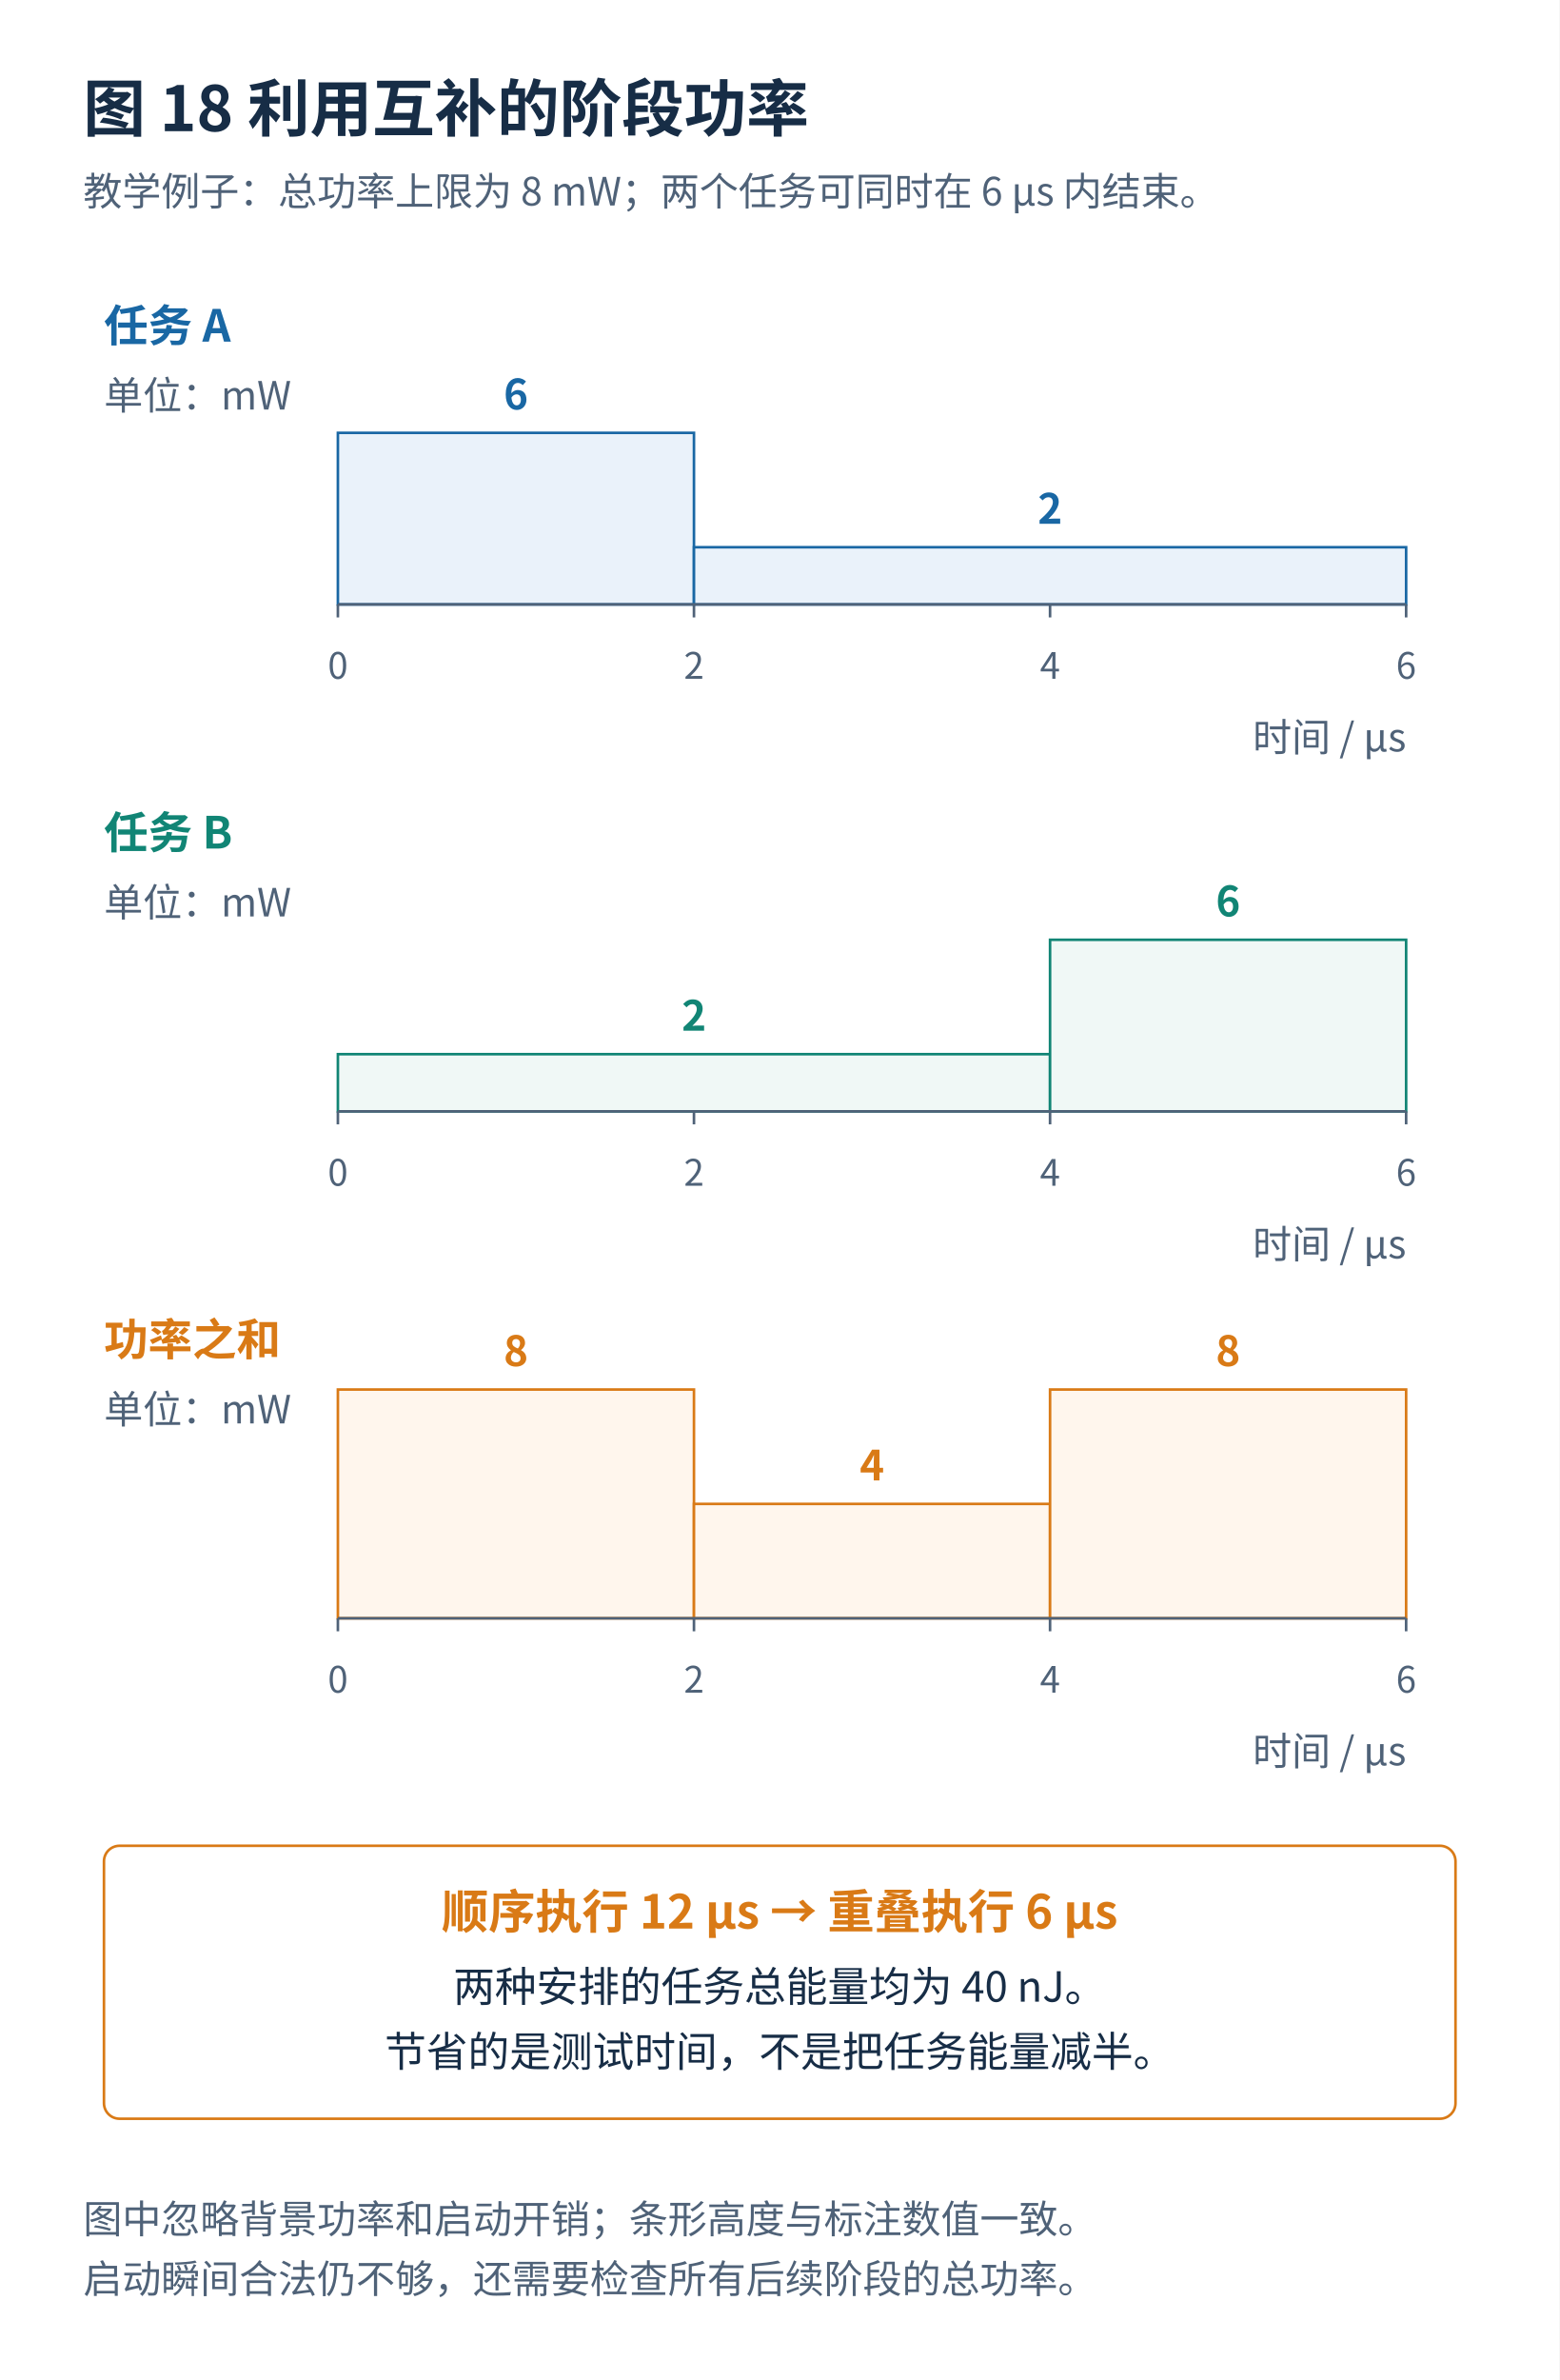
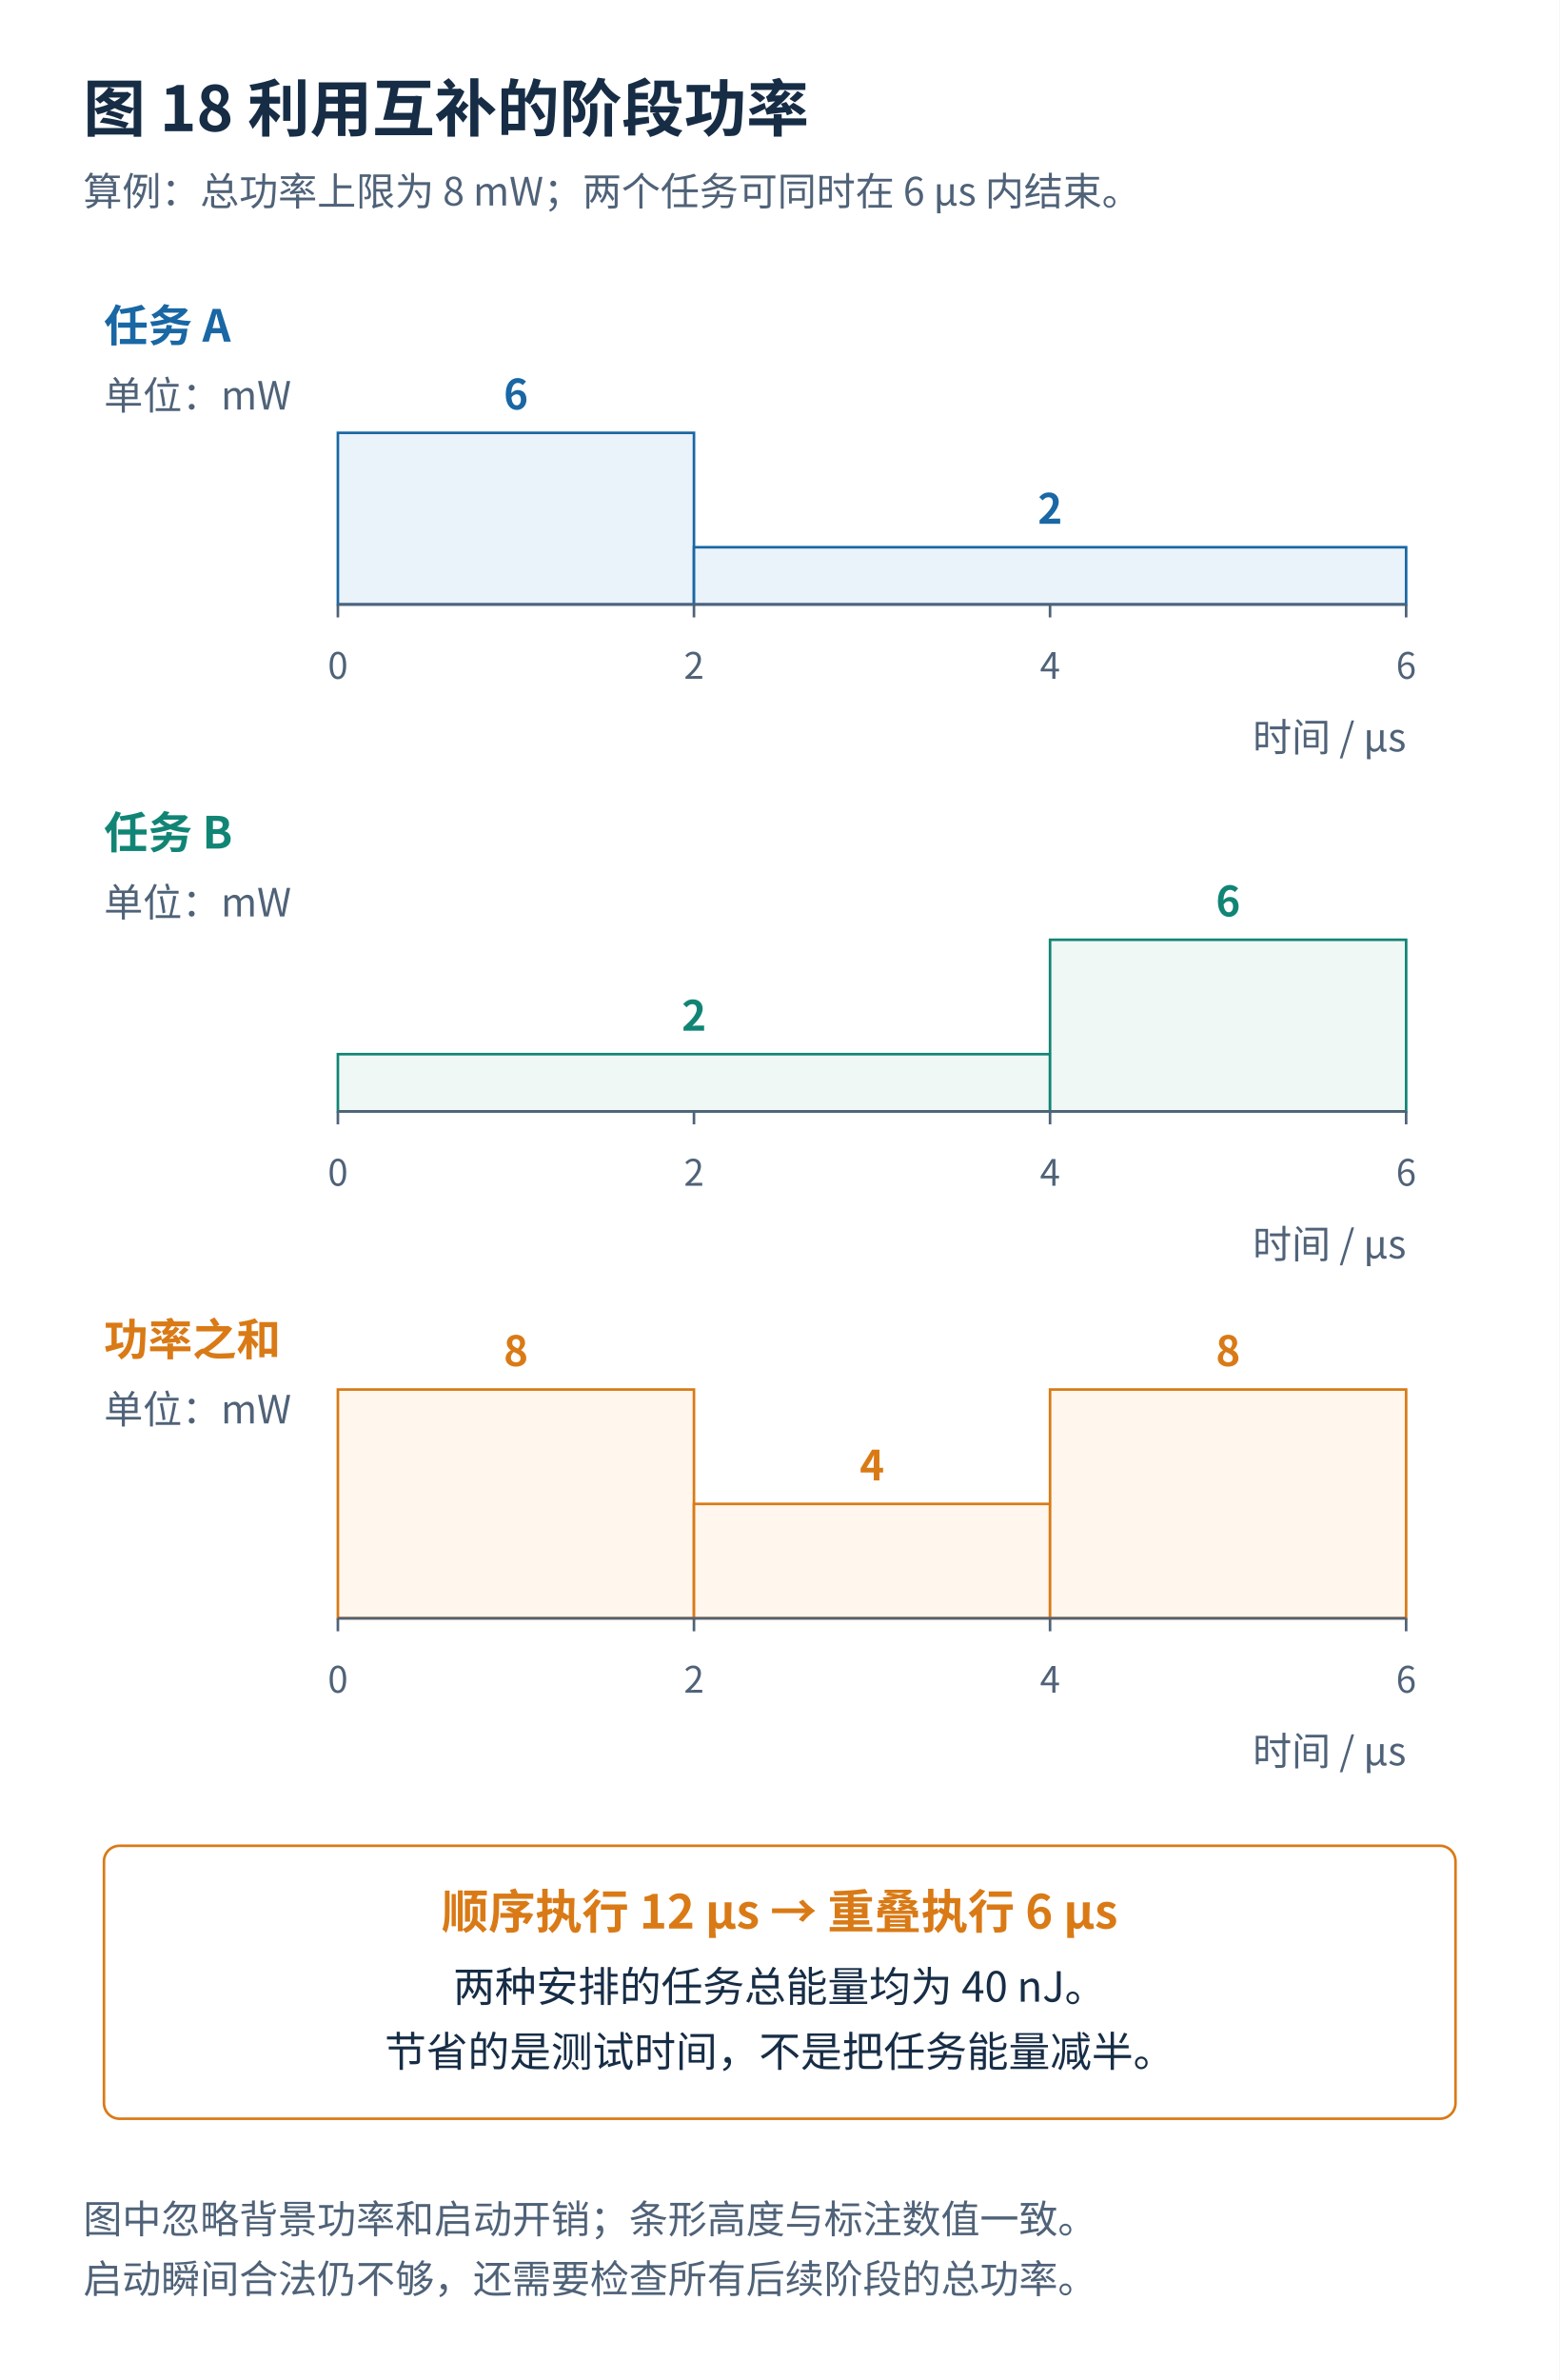
<svg xmlns="http://www.w3.org/2000/svg" width="1200" height="1831" viewBox="0 0 1200 1831" role="img" aria-labelledby="fig-title fig-description" version="1.1" data-layout-version="precise-ports-v2">
  <defs>
    <marker id="arrow-blue" viewBox="0 0 14 14" refX="14" refY="7" markerWidth="14" markerHeight="14" orient="auto" markerUnits="userSpaceOnUse" overflow="visible">
      <path d="M 0 0 L 14 7 L 0 14 Z" fill="#1967A4" />
    </marker>
    <marker id="arrow-teal" viewBox="0 0 14 14" refX="14" refY="7" markerWidth="14" markerHeight="14" orient="auto" markerUnits="userSpaceOnUse" overflow="visible">
      <path d="M 0 0 L 14 7 L 0 14 Z" fill="#118575" />
    </marker>
    <marker id="arrow-orange" viewBox="0 0 14 14" refX="14" refY="7" markerWidth="14" markerHeight="14" orient="auto" markerUnits="userSpaceOnUse" overflow="visible">
      <path d="M 0 0 L 14 7 L 0 14 Z" fill="#D97A16" />
    </marker>
    <marker id="arrow-red" viewBox="0 0 14 14" refX="14" refY="7" markerWidth="14" markerHeight="14" orient="auto" markerUnits="userSpaceOnUse" overflow="visible">
      <path d="M 0 0 L 14 7 L 0 14 Z" fill="#B84051" />
    </marker>
    <marker id="arrow-muted" viewBox="0 0 14 14" refX="14" refY="7" markerWidth="14" markerHeight="14" orient="auto" markerUnits="userSpaceOnUse" overflow="visible">
      <path d="M 0 0 L 14 7 L 0 14 Z" fill="#4F6278" />
    </marker>
    <marker id="arrow-slate" viewBox="0 0 14 14" refX="14" refY="7" markerWidth="14" markerHeight="14" orient="auto" markerUnits="userSpaceOnUse" overflow="visible">
      <path d="M 0 0 L 14 7 L 0 14 Z" fill="#738A9F" />
    </marker>
    <marker id="arrow-purple" viewBox="0 0 14 14" refX="14" refY="7" markerWidth="14" markerHeight="14" orient="auto" markerUnits="userSpaceOnUse" overflow="visible">
      <path d="M 0 0 L 14 7 L 0 14 Z" fill="#92517C" />
    </marker>
  </defs>
  <g id="layer-background">
    <rect width="1200" height="1831" fill="#FFFFFF" />
  </g>
  <g id="layer-shapes">
    <rect id="phase0-0" x="260" y="333" width="274" height="132" rx="0" fill="#EAF2FA" stroke="#1967A4" stroke-width="2" data-kind="bar" data-obstacle="false" />
    <rect id="phase0-1" x="534" y="421" width="548" height="44" rx="0" fill="#EAF2FA" stroke="#1967A4" stroke-width="2" data-kind="bar" data-obstacle="false" />
    <polyline id="axis0" points="260,465 1082,465" fill="none" stroke="#4F6278" stroke-width="2" data-kind="rule" />
    <polyline id="tick0-0" points="260,465 260,475" fill="none" stroke="#4F6278" stroke-width="2" data-kind="rule" />
    <polyline id="tick0-2" points="534,465 534,475" fill="none" stroke="#4F6278" stroke-width="2" data-kind="rule" />
    <polyline id="tick0-4" points="808,465 808,475" fill="none" stroke="#4F6278" stroke-width="2" data-kind="rule" />
    <polyline id="tick0-6" points="1082,465 1082,475" fill="none" stroke="#4F6278" stroke-width="2" data-kind="rule" />
    <rect id="phase1-0" x="260" y="811" width="548" height="44" rx="0" fill="#F0F8F6" stroke="#118575" stroke-width="2" data-kind="bar" data-obstacle="false" />
    <rect id="phase1-1" x="808" y="723" width="274" height="132" rx="0" fill="#F0F8F6" stroke="#118575" stroke-width="2" data-kind="bar" data-obstacle="false" />
    <polyline id="axis1" points="260,855 1082,855" fill="none" stroke="#4F6278" stroke-width="2" data-kind="rule" />
    <polyline id="tick1-0" points="260,855 260,865" fill="none" stroke="#4F6278" stroke-width="2" data-kind="rule" />
    <polyline id="tick1-2" points="534,855 534,865" fill="none" stroke="#4F6278" stroke-width="2" data-kind="rule" />
    <polyline id="tick1-4" points="808,855 808,865" fill="none" stroke="#4F6278" stroke-width="2" data-kind="rule" />
    <polyline id="tick1-6" points="1082,855 1082,865" fill="none" stroke="#4F6278" stroke-width="2" data-kind="rule" />
    <rect id="phase2-0" x="260" y="1069" width="274" height="176" rx="0" fill="#FFF6ED" stroke="#D97A16" stroke-width="2" data-kind="bar" data-obstacle="false" />
    <rect id="phase2-1" x="534" y="1157" width="274" height="88" rx="0" fill="#FFF6ED" stroke="#D97A16" stroke-width="2" data-kind="bar" data-obstacle="false" />
    <rect id="phase2-2" x="808" y="1069" width="274" height="176" rx="0" fill="#FFF6ED" stroke="#D97A16" stroke-width="2" data-kind="bar" data-obstacle="false" />
    <polyline id="axis2" points="260,1245 1082,1245" fill="none" stroke="#4F6278" stroke-width="2" data-kind="rule" />
    <polyline id="tick2-0" points="260,1245 260,1255" fill="none" stroke="#4F6278" stroke-width="2" data-kind="rule" />
    <polyline id="tick2-2" points="534,1245 534,1255" fill="none" stroke="#4F6278" stroke-width="2" data-kind="rule" />
    <polyline id="tick2-4" points="808,1245 808,1255" fill="none" stroke="#4F6278" stroke-width="2" data-kind="rule" />
    <polyline id="tick2-6" points="1082,1245 1082,1255" fill="none" stroke="#4F6278" stroke-width="2" data-kind="rule" />
    <rect id="summary" x="80" y="1420" width="1040" height="210" rx="12" fill="#FFFFFF" stroke="#D97A16" stroke-width="2" data-kind="node" data-obstacle="true" />
  </g>
  <g id="layer-connectors" />
  <g id="layer-text">
    <text id="text-0001" x="64" y="80" font-family="&quot;Noto Sans CJK SC&quot;, &quot;Microsoft YaHei&quot;, &quot;PingFang SC&quot;, &quot;Source Han Sans SC&quot;, sans-serif" font-size="48" font-weight="700" fill="#172D46" text-anchor="start" dominant-baseline="central" data-kind="text" data-padding="12">图 18  利用互补的阶段功率</text>
-     <text id="text-0002" x="64" y="145" font-family="&quot;Noto Sans CJK SC&quot;, &quot;Microsoft YaHei&quot;, &quot;PingFang SC&quot;, &quot;Source Han Sans SC&quot;, sans-serif" font-size="30" font-weight="400" fill="#4F6278" text-anchor="start" dominant-baseline="central" data-kind="text" data-padding="12">教学例子：总功率上限为 8 mW；两个任务可同时在 6 μs 内结束。</text>
+     <text id="text-0002" x="64" y="145" font-family="&quot;Noto Sans CJK SC&quot;, &quot;Microsoft YaHei&quot;, &quot;PingFang SC&quot;, &quot;Source Han Sans SC&quot;, sans-serif" font-size="30" font-weight="400" fill="#4F6278" text-anchor="start" dominant-baseline="central" data-kind="text" data-padding="12">算例：总功率上限为 8 mW；两个任务可同时在 6 μs 内结束。</text>
    <text id="text-0003" x="80" y="248" font-family="&quot;Noto Sans CJK SC&quot;, &quot;Microsoft YaHei&quot;, &quot;PingFang SC&quot;, &quot;Source Han Sans SC&quot;, sans-serif" font-size="34" font-weight="700" fill="#1967A4" text-anchor="start" dominant-baseline="central" data-kind="text" data-padding="12">任务 A</text>
    <text id="text-0004" x="80" y="302" font-family="&quot;Noto Sans CJK SC&quot;, &quot;Microsoft YaHei&quot;, &quot;PingFang SC&quot;, &quot;Source Han Sans SC&quot;, sans-serif" font-size="30" font-weight="400" fill="#4F6278" text-anchor="start" dominant-baseline="central" data-kind="text" data-padding="12">单位：mW</text>
    <text id="text-0005" x="397.0" y="301" font-family="&quot;Noto Sans CJK SC&quot;, &quot;Microsoft YaHei&quot;, &quot;PingFang SC&quot;, &quot;Source Han Sans SC&quot;, sans-serif" font-size="32" font-weight="700" fill="#1967A4" text-anchor="middle" dominant-baseline="central" data-kind="text" data-padding="12">6</text>
    <text id="text-0006" x="808.0" y="389" font-family="&quot;Noto Sans CJK SC&quot;, &quot;Microsoft YaHei&quot;, &quot;PingFang SC&quot;, &quot;Source Han Sans SC&quot;, sans-serif" font-size="32" font-weight="700" fill="#1967A4" text-anchor="middle" dominant-baseline="central" data-kind="text" data-padding="12">2</text>
    <text id="text-0007" x="260" y="510" font-family="&quot;Noto Sans CJK SC&quot;, &quot;Microsoft YaHei&quot;, &quot;PingFang SC&quot;, &quot;Source Han Sans SC&quot;, sans-serif" font-size="28" font-weight="400" fill="#4F6278" text-anchor="middle" dominant-baseline="central" data-kind="text" data-padding="12">0</text>
    <text id="text-0008" x="534" y="510" font-family="&quot;Noto Sans CJK SC&quot;, &quot;Microsoft YaHei&quot;, &quot;PingFang SC&quot;, &quot;Source Han Sans SC&quot;, sans-serif" font-size="28" font-weight="400" fill="#4F6278" text-anchor="middle" dominant-baseline="central" data-kind="text" data-padding="12">2</text>
    <text id="text-0009" x="808" y="510" font-family="&quot;Noto Sans CJK SC&quot;, &quot;Microsoft YaHei&quot;, &quot;PingFang SC&quot;, &quot;Source Han Sans SC&quot;, sans-serif" font-size="28" font-weight="400" fill="#4F6278" text-anchor="middle" dominant-baseline="central" data-kind="text" data-padding="12">4</text>
    <text id="text-0010" x="1082" y="510" font-family="&quot;Noto Sans CJK SC&quot;, &quot;Microsoft YaHei&quot;, &quot;PingFang SC&quot;, &quot;Source Han Sans SC&quot;, sans-serif" font-size="28" font-weight="400" fill="#4F6278" text-anchor="middle" dominant-baseline="central" data-kind="text" data-padding="12">6</text>
    <text id="text-0011" x="1082" y="565" font-family="&quot;Noto Sans CJK SC&quot;, &quot;Microsoft YaHei&quot;, &quot;PingFang SC&quot;, &quot;Source Han Sans SC&quot;, sans-serif" font-size="30" font-weight="400" fill="#4F6278" text-anchor="end" dominant-baseline="central" data-kind="text" data-padding="12">时间 / μs</text>
    <text id="text-0012" x="80" y="638" font-family="&quot;Noto Sans CJK SC&quot;, &quot;Microsoft YaHei&quot;, &quot;PingFang SC&quot;, &quot;Source Han Sans SC&quot;, sans-serif" font-size="34" font-weight="700" fill="#118575" text-anchor="start" dominant-baseline="central" data-kind="text" data-padding="12">任务 B</text>
    <text id="text-0013" x="80" y="692" font-family="&quot;Noto Sans CJK SC&quot;, &quot;Microsoft YaHei&quot;, &quot;PingFang SC&quot;, &quot;Source Han Sans SC&quot;, sans-serif" font-size="30" font-weight="400" fill="#4F6278" text-anchor="start" dominant-baseline="central" data-kind="text" data-padding="12">单位：mW</text>
    <text id="text-0014" x="534.0" y="779" font-family="&quot;Noto Sans CJK SC&quot;, &quot;Microsoft YaHei&quot;, &quot;PingFang SC&quot;, &quot;Source Han Sans SC&quot;, sans-serif" font-size="32" font-weight="700" fill="#118575" text-anchor="middle" dominant-baseline="central" data-kind="text" data-padding="12">2</text>
    <text id="text-0015" x="945.0" y="691" font-family="&quot;Noto Sans CJK SC&quot;, &quot;Microsoft YaHei&quot;, &quot;PingFang SC&quot;, &quot;Source Han Sans SC&quot;, sans-serif" font-size="32" font-weight="700" fill="#118575" text-anchor="middle" dominant-baseline="central" data-kind="text" data-padding="12">6</text>
    <text id="text-0016" x="260" y="900" font-family="&quot;Noto Sans CJK SC&quot;, &quot;Microsoft YaHei&quot;, &quot;PingFang SC&quot;, &quot;Source Han Sans SC&quot;, sans-serif" font-size="28" font-weight="400" fill="#4F6278" text-anchor="middle" dominant-baseline="central" data-kind="text" data-padding="12">0</text>
    <text id="text-0017" x="534" y="900" font-family="&quot;Noto Sans CJK SC&quot;, &quot;Microsoft YaHei&quot;, &quot;PingFang SC&quot;, &quot;Source Han Sans SC&quot;, sans-serif" font-size="28" font-weight="400" fill="#4F6278" text-anchor="middle" dominant-baseline="central" data-kind="text" data-padding="12">2</text>
    <text id="text-0018" x="808" y="900" font-family="&quot;Noto Sans CJK SC&quot;, &quot;Microsoft YaHei&quot;, &quot;PingFang SC&quot;, &quot;Source Han Sans SC&quot;, sans-serif" font-size="28" font-weight="400" fill="#4F6278" text-anchor="middle" dominant-baseline="central" data-kind="text" data-padding="12">4</text>
    <text id="text-0019" x="1082" y="900" font-family="&quot;Noto Sans CJK SC&quot;, &quot;Microsoft YaHei&quot;, &quot;PingFang SC&quot;, &quot;Source Han Sans SC&quot;, sans-serif" font-size="28" font-weight="400" fill="#4F6278" text-anchor="middle" dominant-baseline="central" data-kind="text" data-padding="12">6</text>
    <text id="text-0020" x="1082" y="955" font-family="&quot;Noto Sans CJK SC&quot;, &quot;Microsoft YaHei&quot;, &quot;PingFang SC&quot;, &quot;Source Han Sans SC&quot;, sans-serif" font-size="30" font-weight="400" fill="#4F6278" text-anchor="end" dominant-baseline="central" data-kind="text" data-padding="12">时间 / μs</text>
    <text id="text-0021" x="80" y="1028" font-family="&quot;Noto Sans CJK SC&quot;, &quot;Microsoft YaHei&quot;, &quot;PingFang SC&quot;, &quot;Source Han Sans SC&quot;, sans-serif" font-size="34" font-weight="700" fill="#D97A16" text-anchor="start" dominant-baseline="central" data-kind="text" data-padding="12">功率之和</text>
    <text id="text-0022" x="80" y="1082" font-family="&quot;Noto Sans CJK SC&quot;, &quot;Microsoft YaHei&quot;, &quot;PingFang SC&quot;, &quot;Source Han Sans SC&quot;, sans-serif" font-size="30" font-weight="400" fill="#4F6278" text-anchor="start" dominant-baseline="central" data-kind="text" data-padding="12">单位：mW</text>
    <text id="text-0023" x="397.0" y="1037" font-family="&quot;Noto Sans CJK SC&quot;, &quot;Microsoft YaHei&quot;, &quot;PingFang SC&quot;, &quot;Source Han Sans SC&quot;, sans-serif" font-size="32" font-weight="700" fill="#D97A16" text-anchor="middle" dominant-baseline="central" data-kind="text" data-padding="12">8</text>
    <text id="text-0024" x="671.0" y="1125" font-family="&quot;Noto Sans CJK SC&quot;, &quot;Microsoft YaHei&quot;, &quot;PingFang SC&quot;, &quot;Source Han Sans SC&quot;, sans-serif" font-size="32" font-weight="700" fill="#D97A16" text-anchor="middle" dominant-baseline="central" data-kind="text" data-padding="12">4</text>
    <text id="text-0025" x="945.0" y="1037" font-family="&quot;Noto Sans CJK SC&quot;, &quot;Microsoft YaHei&quot;, &quot;PingFang SC&quot;, &quot;Source Han Sans SC&quot;, sans-serif" font-size="32" font-weight="700" fill="#D97A16" text-anchor="middle" dominant-baseline="central" data-kind="text" data-padding="12">8</text>
    <text id="text-0026" x="260" y="1290" font-family="&quot;Noto Sans CJK SC&quot;, &quot;Microsoft YaHei&quot;, &quot;PingFang SC&quot;, &quot;Source Han Sans SC&quot;, sans-serif" font-size="28" font-weight="400" fill="#4F6278" text-anchor="middle" dominant-baseline="central" data-kind="text" data-padding="12">0</text>
    <text id="text-0027" x="534" y="1290" font-family="&quot;Noto Sans CJK SC&quot;, &quot;Microsoft YaHei&quot;, &quot;PingFang SC&quot;, &quot;Source Han Sans SC&quot;, sans-serif" font-size="28" font-weight="400" fill="#4F6278" text-anchor="middle" dominant-baseline="central" data-kind="text" data-padding="12">2</text>
    <text id="text-0028" x="808" y="1290" font-family="&quot;Noto Sans CJK SC&quot;, &quot;Microsoft YaHei&quot;, &quot;PingFang SC&quot;, &quot;Source Han Sans SC&quot;, sans-serif" font-size="28" font-weight="400" fill="#4F6278" text-anchor="middle" dominant-baseline="central" data-kind="text" data-padding="12">4</text>
    <text id="text-0029" x="1082" y="1290" font-family="&quot;Noto Sans CJK SC&quot;, &quot;Microsoft YaHei&quot;, &quot;PingFang SC&quot;, &quot;Source Han Sans SC&quot;, sans-serif" font-size="28" font-weight="400" fill="#4F6278" text-anchor="middle" dominant-baseline="central" data-kind="text" data-padding="12">6</text>
    <text id="text-0030" x="1082" y="1345" font-family="&quot;Noto Sans CJK SC&quot;, &quot;Microsoft YaHei&quot;, &quot;PingFang SC&quot;, &quot;Source Han Sans SC&quot;, sans-serif" font-size="30" font-weight="400" fill="#4F6278" text-anchor="end" dominant-baseline="central" data-kind="text" data-padding="12">时间 / μs</text>
    <text id="text-0031" x="600.0" y="1468" font-family="&quot;Noto Sans CJK SC&quot;, &quot;Microsoft YaHei&quot;, &quot;PingFang SC&quot;, &quot;Source Han Sans SC&quot;, sans-serif" font-size="36" font-weight="700" fill="#D97A16" text-anchor="middle" dominant-baseline="central" data-kind="text" data-padding="20" data-owner="summary">顺序执行 12 μs → 重叠执行 6 μs</text>
    <text id="text-0032" x="600.0" y="1526" font-family="&quot;Noto Sans CJK SC&quot;, &quot;Microsoft YaHei&quot;, &quot;PingFang SC&quot;, &quot;Source Han Sans SC&quot;, sans-serif" font-size="32" font-weight="400" fill="#172D46" text-anchor="middle" dominant-baseline="central" data-kind="text" data-padding="20" data-owner="summary">两种安排的任务总能量均为 40 nJ。</text>
    <text id="text-0033" x="600.0" y="1576" font-family="&quot;Noto Sans CJK SC&quot;, &quot;Microsoft YaHei&quot;, &quot;PingFang SC&quot;, &quot;Source Han Sans SC&quot;, sans-serif" font-size="32" font-weight="400" fill="#172D46" text-anchor="middle" dominant-baseline="central" data-kind="text" data-padding="20" data-owner="summary">节省的是测试时间，不是把任务能量减半。</text>
    <text id="text-0034" x="64" y="1705" font-family="&quot;Noto Sans CJK SC&quot;, &quot;Microsoft YaHei&quot;, &quot;PingFang SC&quot;, &quot;Source Han Sans SC&quot;, sans-serif" font-size="30" font-weight="400" fill="#4F6278" text-anchor="start" dominant-baseline="central" data-kind="text" data-padding="12">图中忽略背景功率和启动开销；条形高度与标注数值一致。</text>
    <text id="text-0035" x="64" y="1751" font-family="&quot;Noto Sans CJK SC&quot;, &quot;Microsoft YaHei&quot;, &quot;PingFang SC&quot;, &quot;Source Han Sans SC&quot;, sans-serif" font-size="30" font-weight="400" fill="#4F6278" text-anchor="start" dominant-baseline="central" data-kind="text" data-padding="12">启动瞬间合法仍不够，还需要检查所有后续阶段的总功率。</text>
  </g>
  <g id="layer-junctions" />
</svg>
